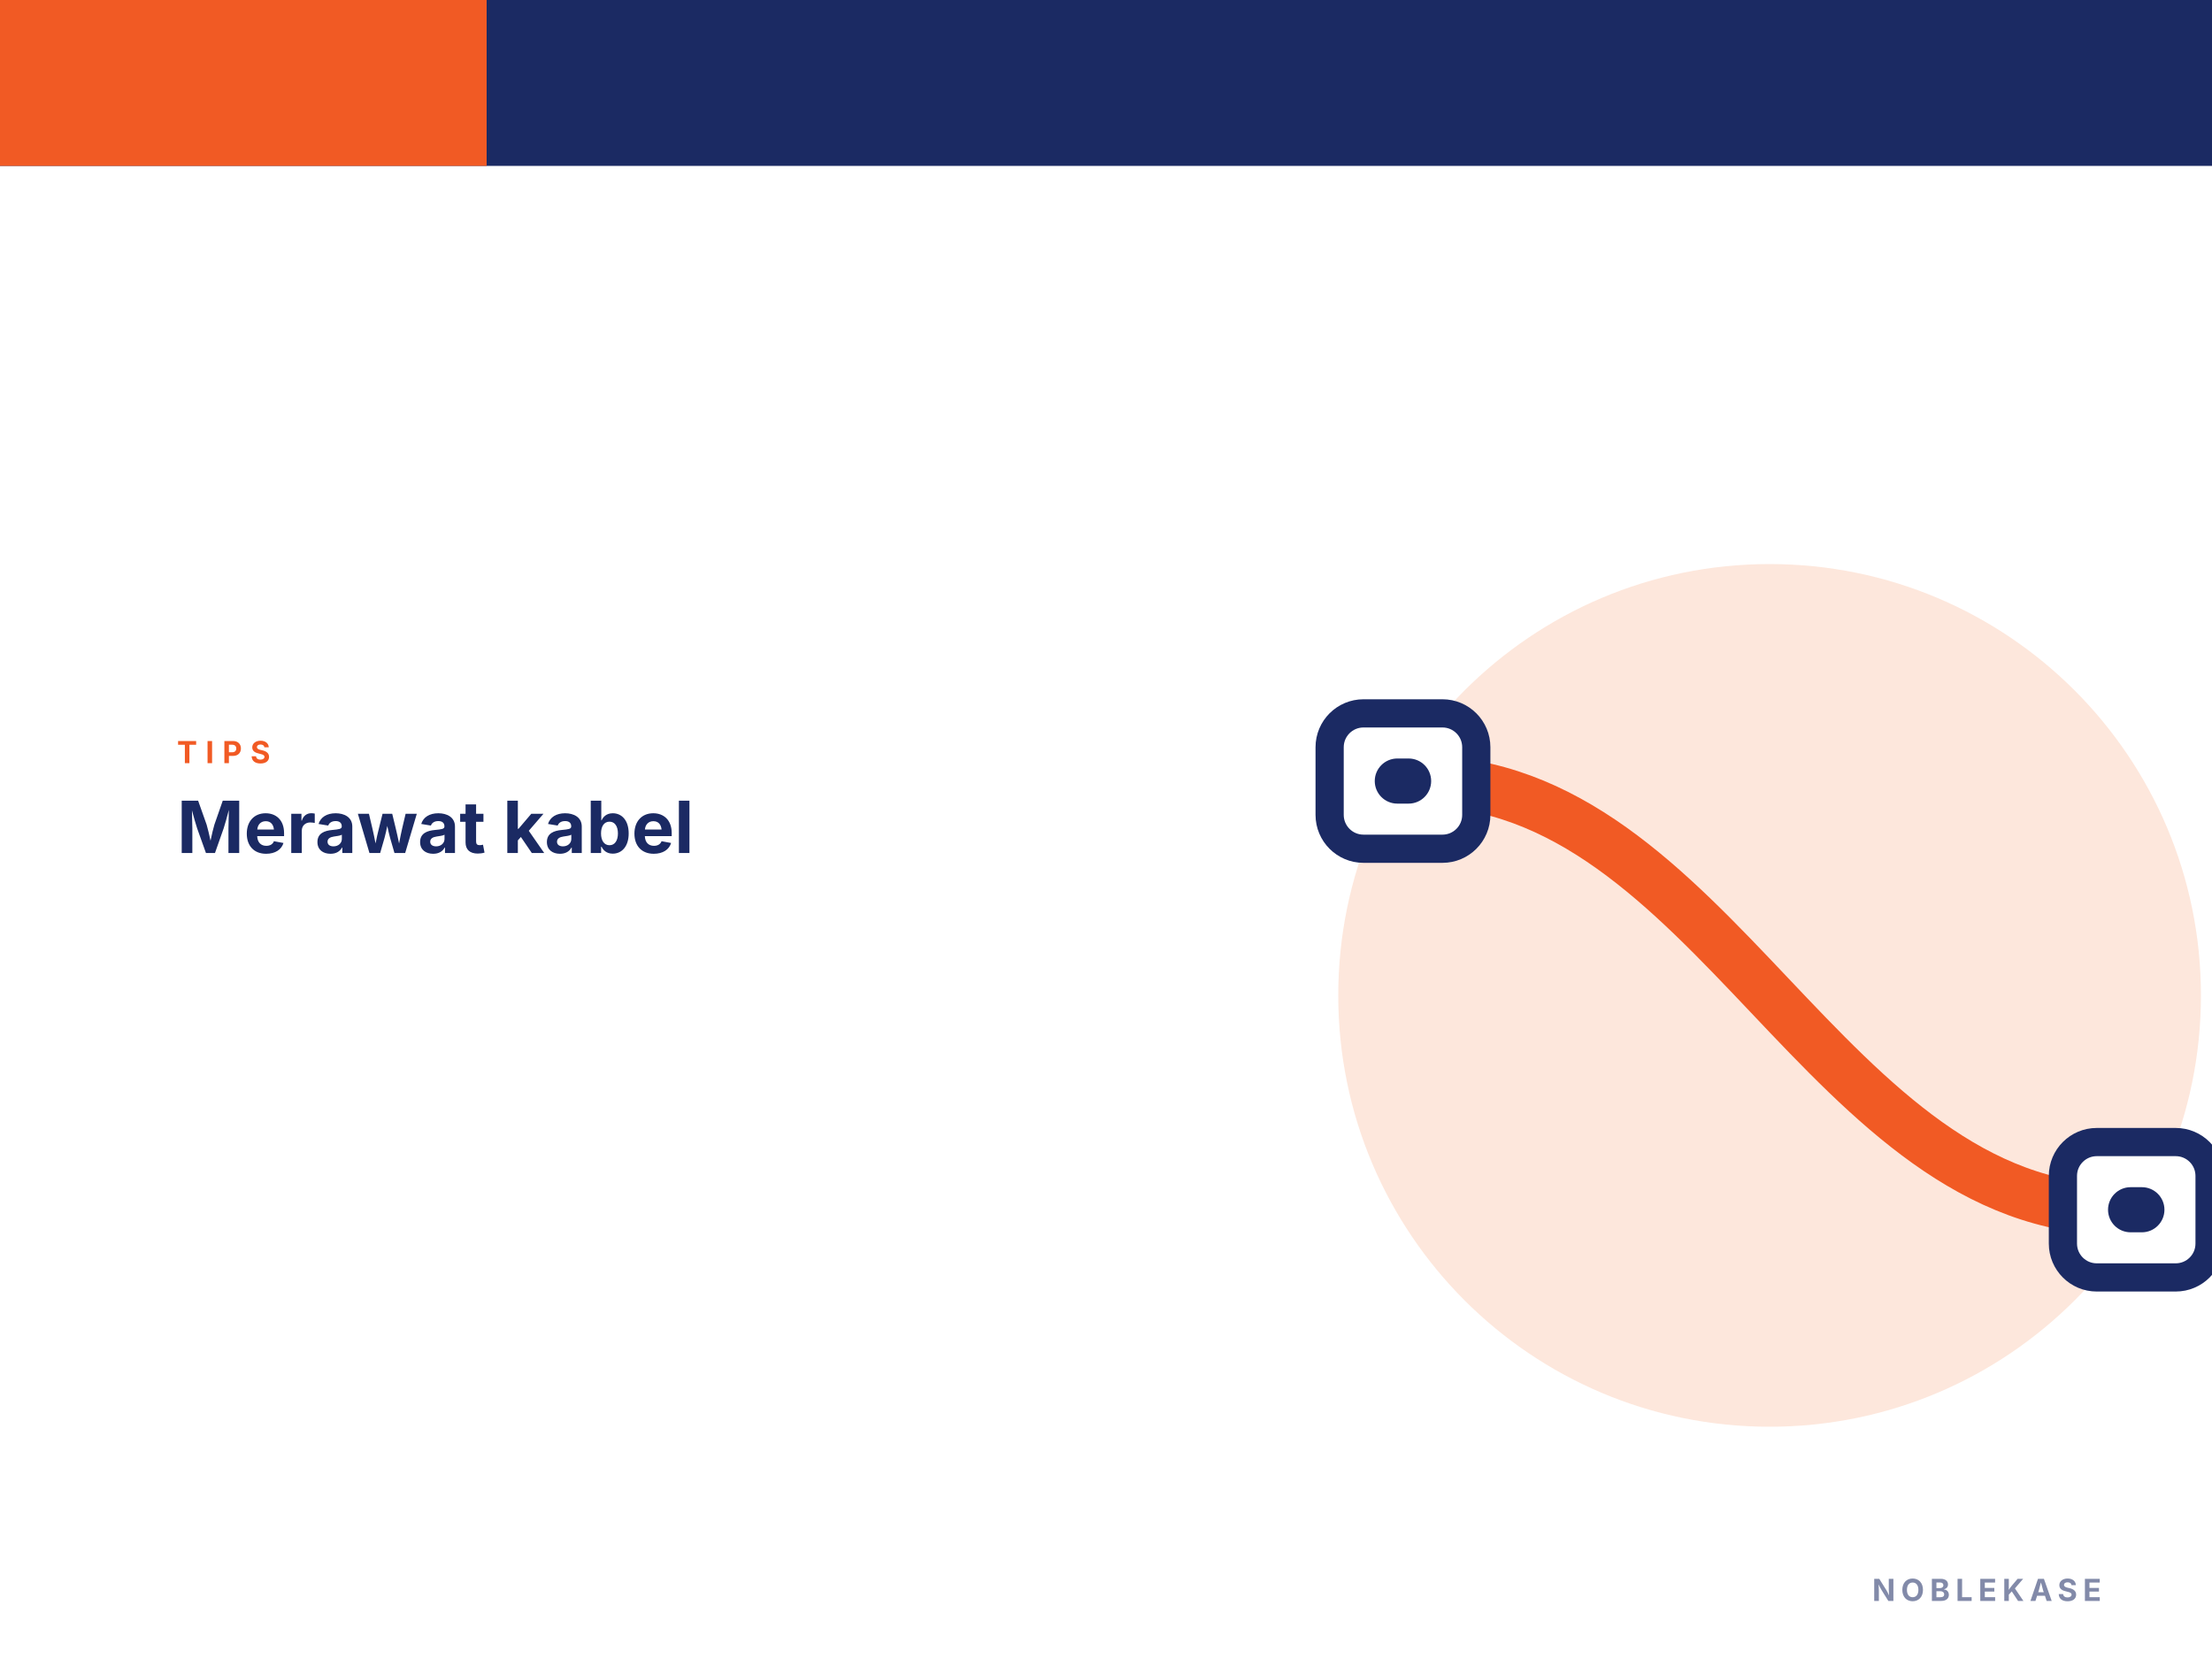
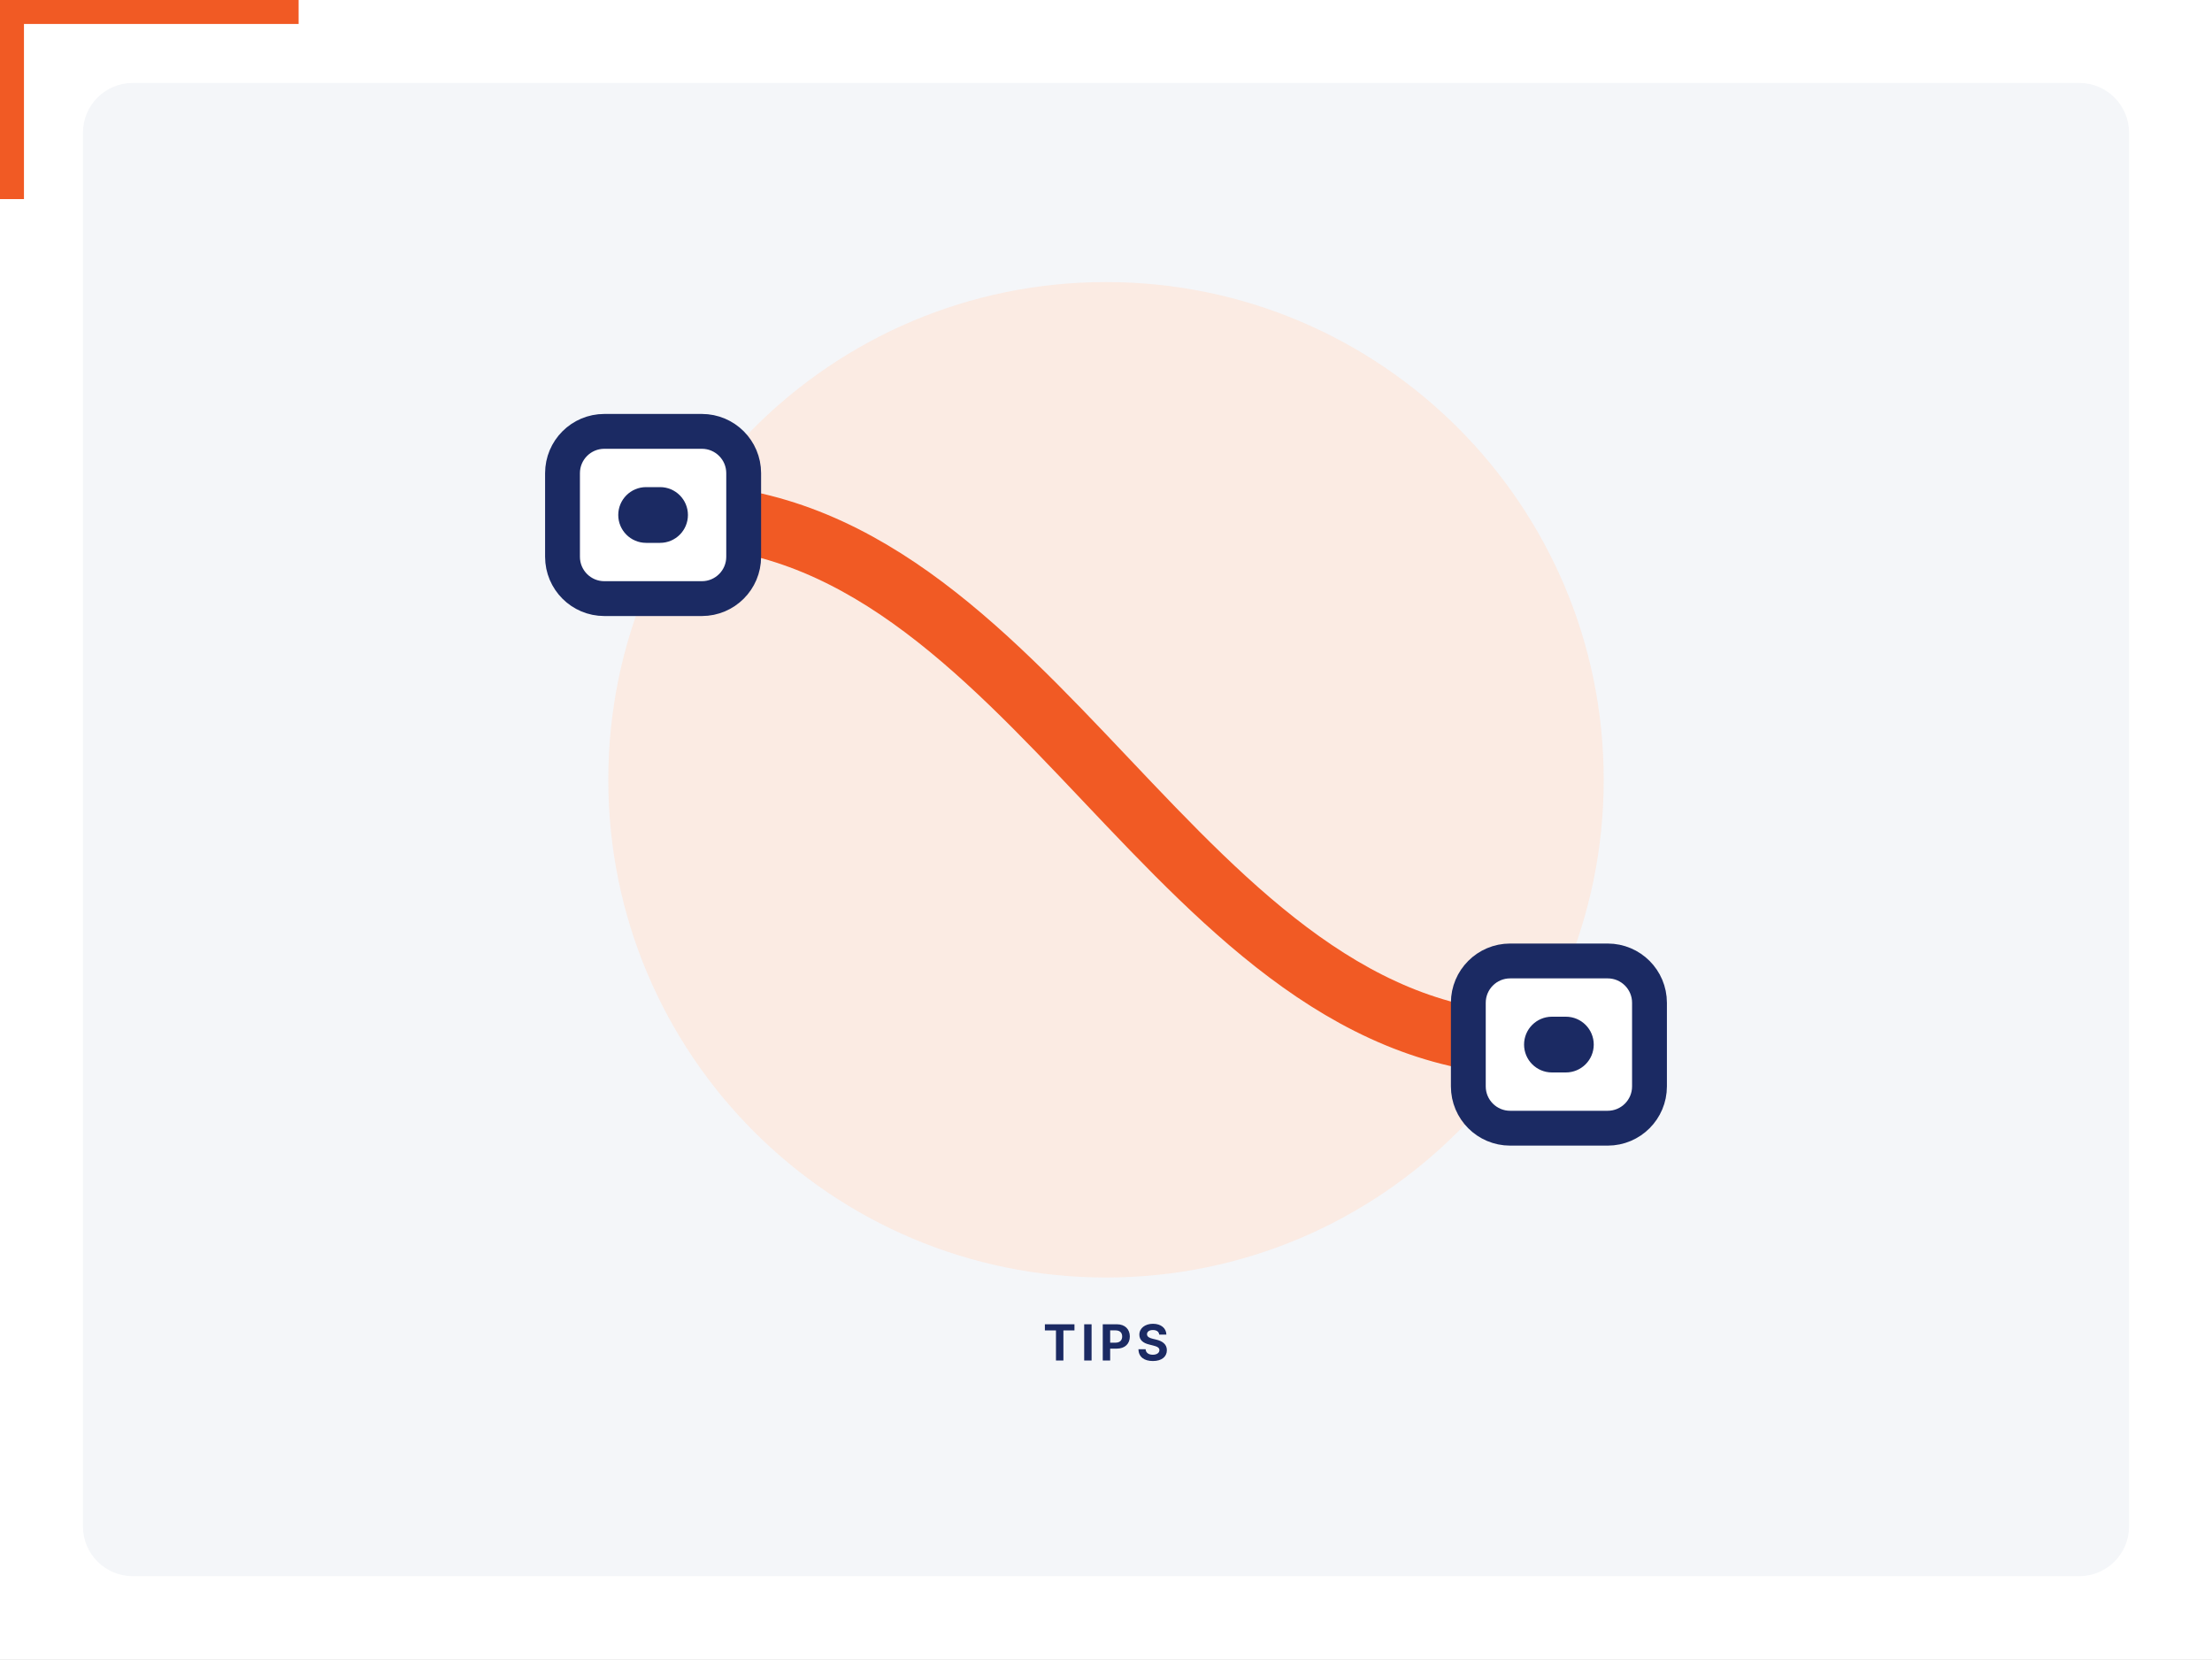
- <svg xmlns="http://www.w3.org/2000/svg" viewBox="0 0 800 600" width="800" height="600">
-   <rect width="800" height="600" fill="#FFFFFF" />
-   <rect x="0" y="0" width="800" height="60" fill="#1B2A63" />
-   <rect x="0" y="0" width="176" height="60" fill="#F15A24" />
-   <circle cx="640.0" cy="360.0" r="156.0" fill="#FDE7DC" />
-   <g transform="translate(640.0,360.0) scale(2.04)" stroke="#1B2A63" stroke-width="5" fill="none" stroke-linejoin="round" stroke-linecap="round">
+ <svg xmlns="http://www.w3.org/2000/svg" viewBox="0 0 1200 900" width="1200" height="900">
+   <rect width="1200" height="900" fill="#FFFFFF" />
+   <rect x="45" y="45" width="1110" height="810" rx="27" fill="#F4F6F9" />
+   <rect x="0" y="0" width="162" height="13" fill="#F15A24" />
+   <rect x="0" y="0" width="13" height="108" fill="#F15A24" />
+   <circle cx="600.0" cy="423.0" r="270.0" fill="#FDE7DC" opacity="0.75" />
+   <g transform="translate(600.0,423.0) scale(3.78)" stroke="#1B2A63" stroke-width="5" fill="none" stroke-linejoin="round" stroke-linecap="round">
    <path d="M-62,-38 C-10,-38 10,38 62,38" stroke="#F15A24" stroke-width="9" />
    <rect x="-78" y="-50" width="26" height="24" rx="6" fill="#FFFFFF" />
    <rect x="52" y="26" width="26" height="24" rx="6" fill="#FFFFFF" />
    <rect x="-70" y="-42" width="10" height="8" rx="4" fill="#1B2A63" stroke="none" />
    <rect x="60" y="34" width="10" height="8" rx="4" fill="#1B2A63" stroke="none" />
  </g>
-   <text x="64.0" y="276.0" text-anchor="start" font-family="Inter, Helvetica, Arial, sans-serif" font-size="11" font-weight="700" fill="#F15A24" letter-spacing="3">TIPS</text>
-   <text x="64.0" y="308.5" text-anchor="start" font-family="Inter, Helvetica, Arial, sans-serif" font-size="26" font-weight="700" fill="#1B2A63">Merawat kabel</text>
-   <text x="760" y="579" text-anchor="end" font-family="Inter, Helvetica, Arial, sans-serif" font-size="11" font-weight="700" fill="#1B2A63" opacity="0.55" letter-spacing="2">NOBLEKASE</text>
+   <text x="600.0" y="738.0" text-anchor="middle" font-family="Inter, Helvetica, Arial, sans-serif" font-size="27" font-weight="700" fill="#1B2A63" letter-spacing="2.5">TIPS</text>
</svg>
